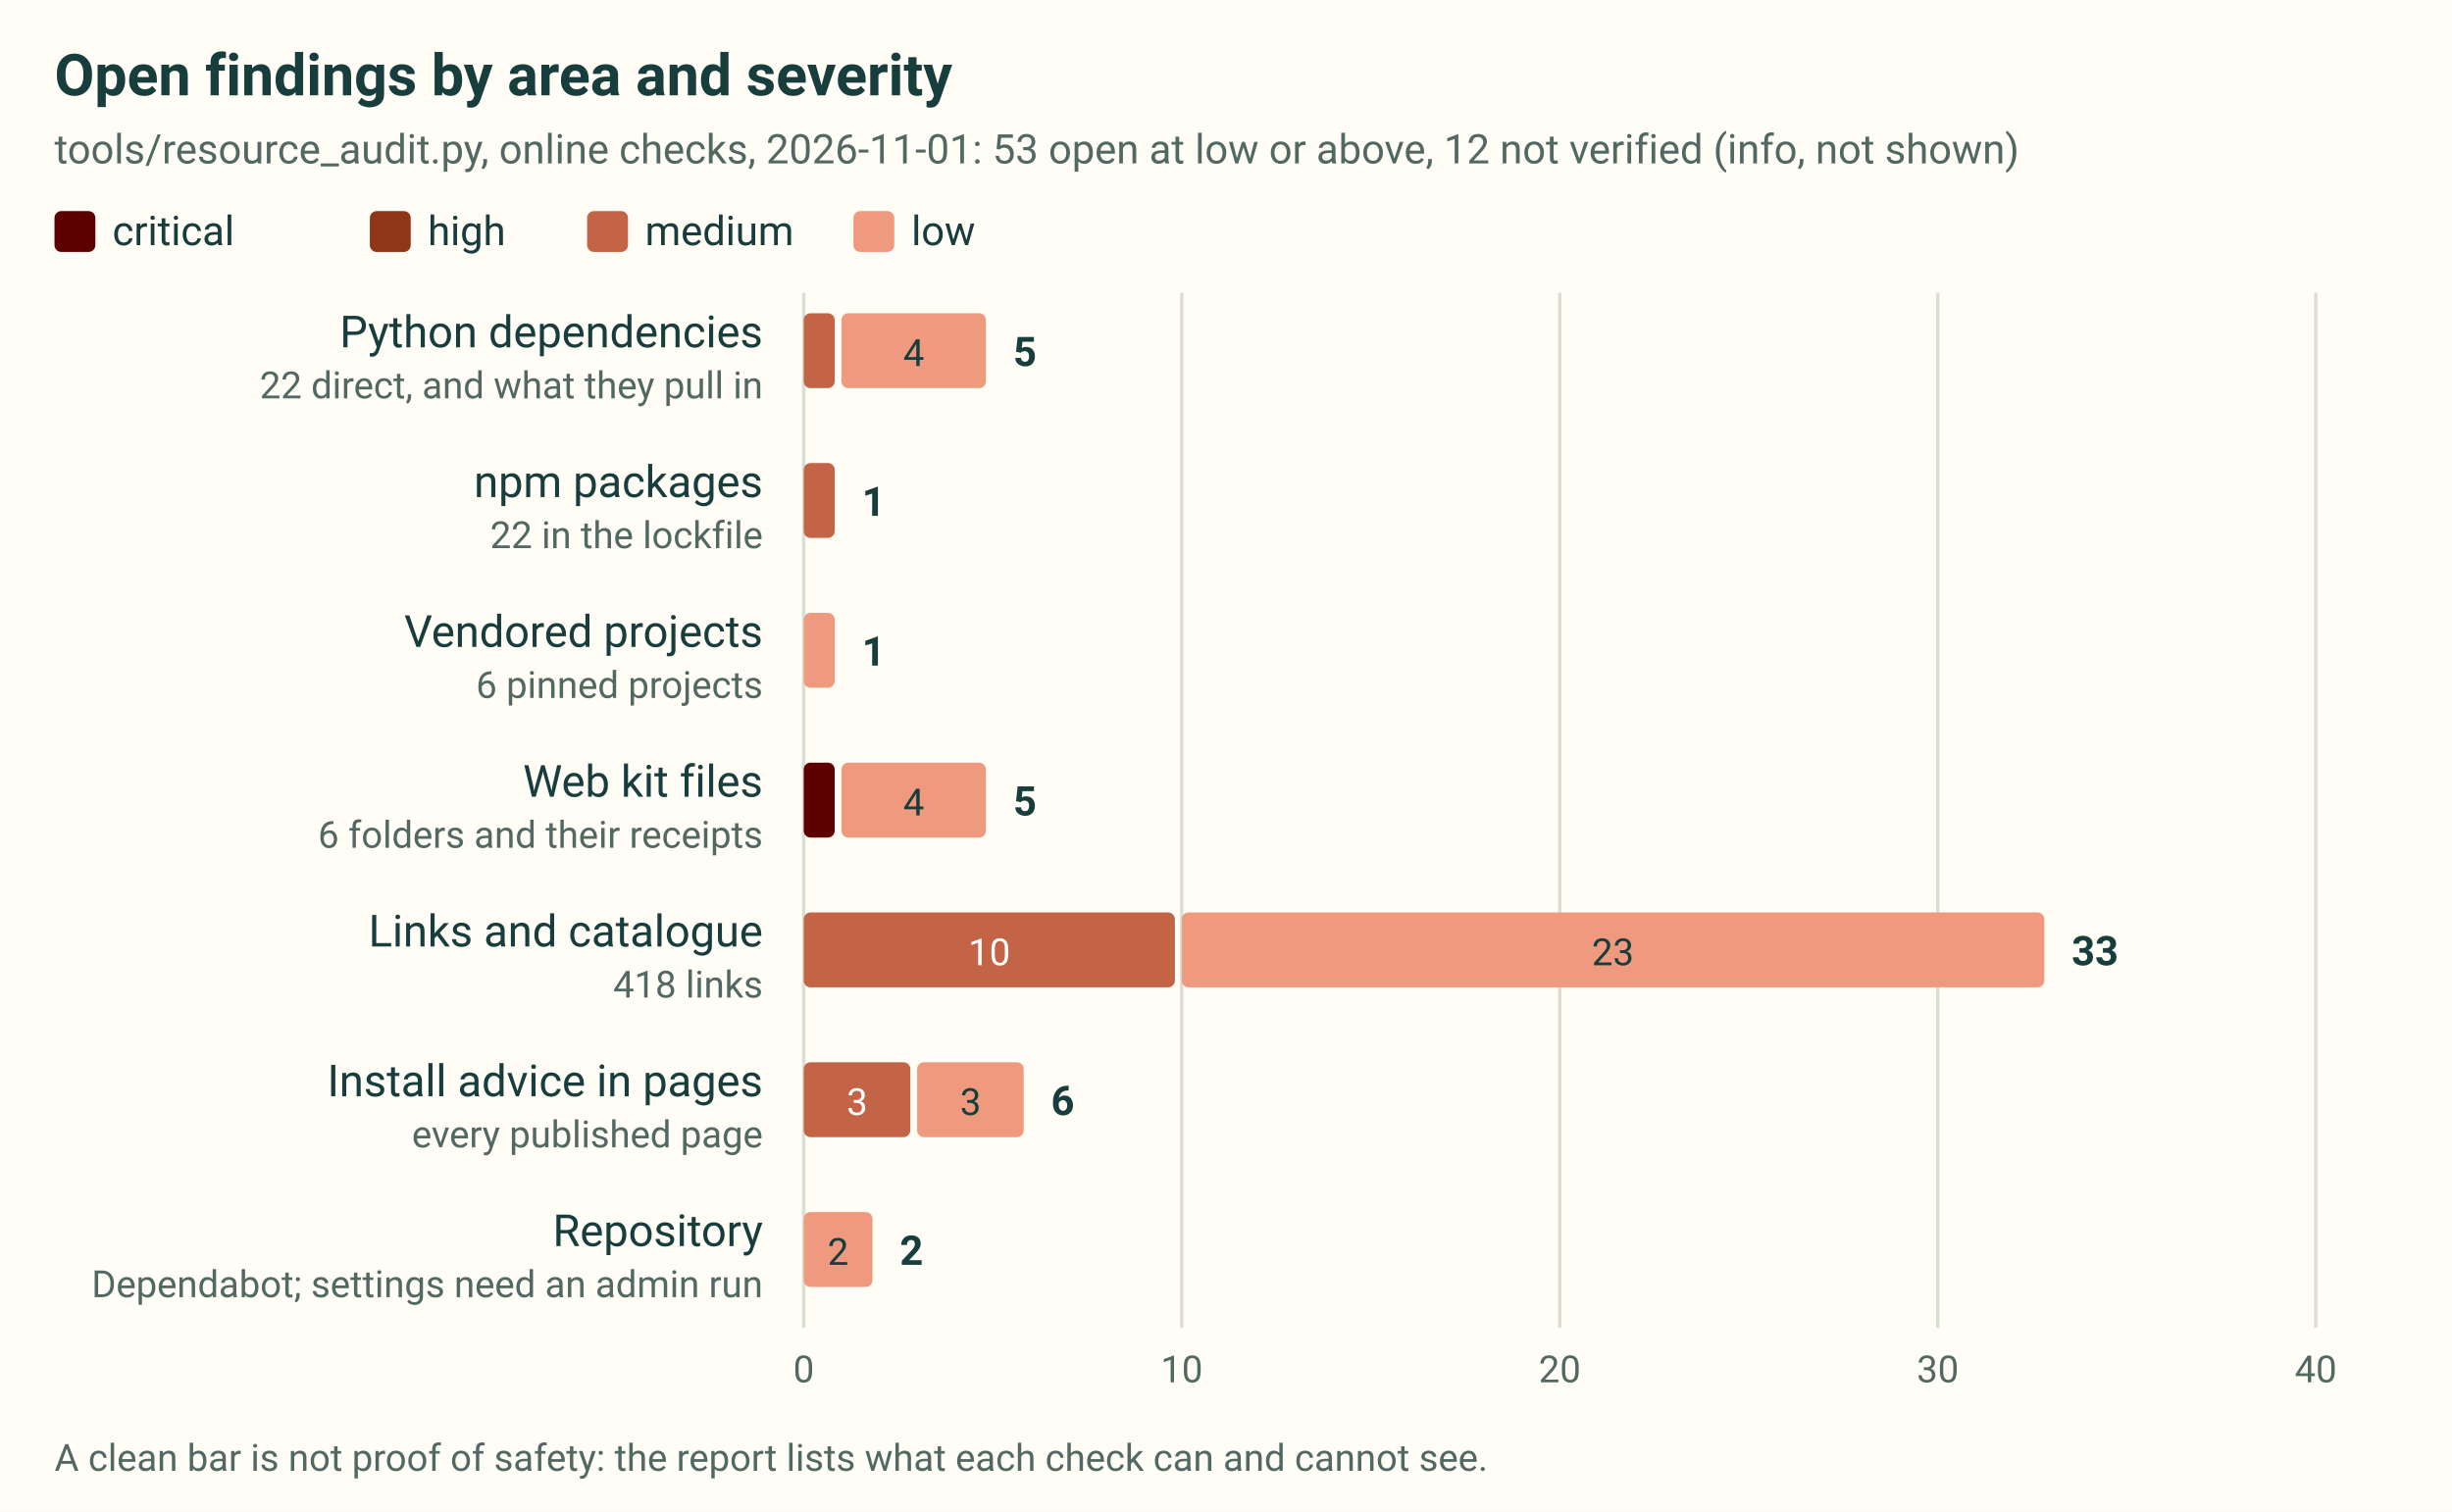
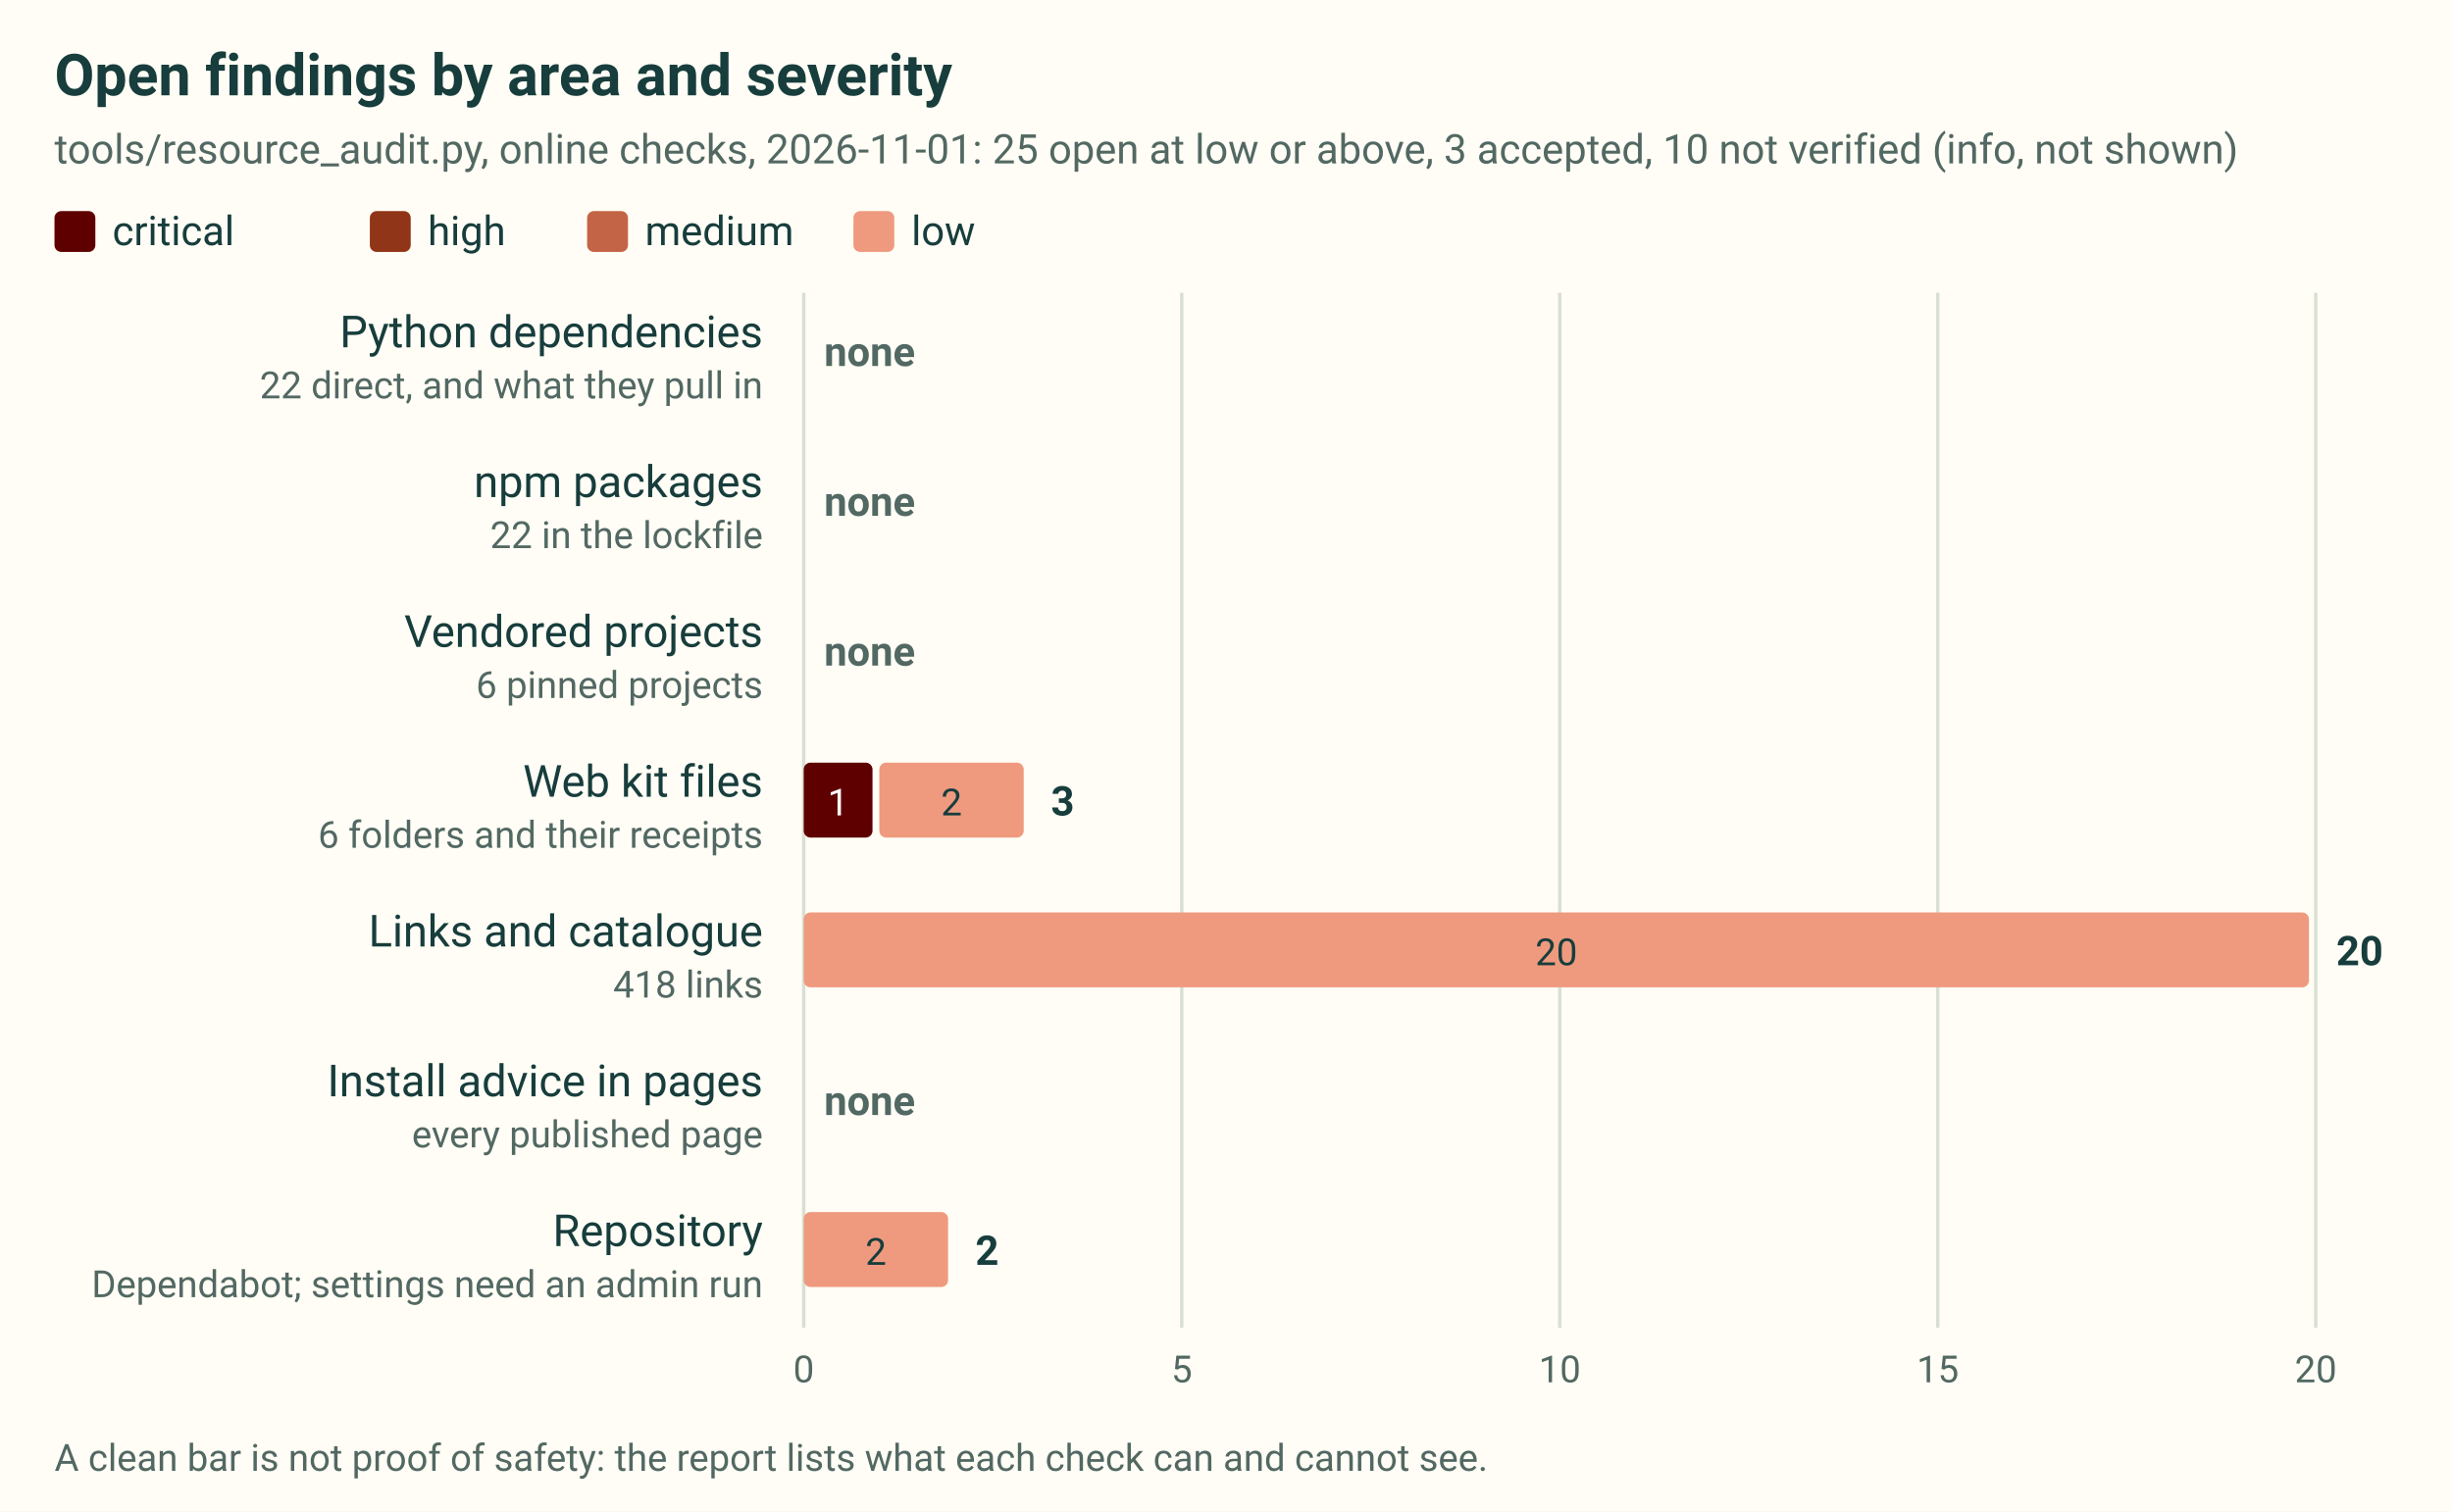
<svg xmlns="http://www.w3.org/2000/svg" viewBox="0 0 720 444" width="720" height="444" role="img" aria-labelledby="t d" font-family="system-ui,-apple-system,Segoe UI,Roboto,sans-serif">
  <rect width="720" height="444" fill="#fffdf5" />
  <text x="16" y="28" font-size="17" font-weight="600" fill="#173d3c">Open findings by area and severity</text>
-   <text x="16" y="48" font-size="12" fill="#526863">tools/resource_audit.py, online checks, 2026-11-01: 53 open at low or above, 12 not verified (info, not shown)</text>
+   <text x="16" y="48" font-size="12" fill="#526863">tools/resource_audit.py, online checks, 2026-11-01: 25 open at low or above, 3 accepted, 10 not verified (info, not shown)</text>
  <rect x="16" y="62" width="12" height="12" rx="2" fill="#5e0000" />
  <text x="33" y="72" font-size="12" fill="#173d3c">critical</text>
  <rect x="108.6" y="62" width="12" height="12" rx="2" fill="#903517" />
  <text x="125.6" y="72" font-size="12" fill="#173d3c">high</text>
  <rect x="172.4" y="62" width="12" height="12" rx="2" fill="#c46446" />
  <text x="189.4" y="72" font-size="12" fill="#173d3c">medium</text>
  <rect x="250.6" y="62" width="12" height="12" rx="2" fill="#ef9a7f" />
  <text x="267.6" y="72" font-size="12" fill="#173d3c">low</text>
  <line x1="236.0" y1="86" x2="236.0" y2="390" stroke="#d8e0d3" />
  <text x="236.0" y="406" font-size="11" fill="#526863" text-anchor="middle">0</text>
  <line x1="347.0" y1="86" x2="347.0" y2="390" stroke="#d8e0d3" />
-   <text x="347.0" y="406" font-size="11" fill="#526863" text-anchor="middle">10</text>
+   <text x="347.0" y="406" font-size="11" fill="#526863" text-anchor="middle">5</text>
  <line x1="458.0" y1="86" x2="458.0" y2="390" stroke="#d8e0d3" />
-   <text x="458.0" y="406" font-size="11" fill="#526863" text-anchor="middle">20</text>
+   <text x="458.0" y="406" font-size="11" fill="#526863" text-anchor="middle">10</text>
  <line x1="569.0" y1="86" x2="569.0" y2="390" stroke="#d8e0d3" />
-   <text x="569.0" y="406" font-size="11" fill="#526863" text-anchor="middle">30</text>
+   <text x="569.0" y="406" font-size="11" fill="#526863" text-anchor="middle">15</text>
  <line x1="680.0" y1="86" x2="680.0" y2="390" stroke="#d8e0d3" />
-   <text x="680.0" y="406" font-size="11" fill="#526863" text-anchor="middle">40</text>
+   <text x="680.0" y="406" font-size="11" fill="#526863" text-anchor="middle">20</text>
  <text x="224" y="102" font-size="13" fill="#173d3c" text-anchor="end">Python dependencies</text>
  <text x="224" y="117" font-size="11" fill="#526863" text-anchor="end">22 direct, and what they pull in</text>
-   <rect x="236.0" y="92" width="9.1" height="22" rx="2" fill="#c46446" />
-   <rect x="247.1" y="92" width="42.4" height="22" rx="2" fill="#ef9a7f" />
-   <text x="268.3" y="107.5" font-size="11" fill="#173d3c" text-anchor="middle">4</text>
-   <text x="297.5" y="107.5" font-size="12" font-weight="600" fill="#173d3c">5</text>
+   <text x="242.0" y="107.5" font-size="12" font-weight="600" fill="#526863">none</text>
  <text x="224" y="146" font-size="13" fill="#173d3c" text-anchor="end">npm packages</text>
  <text x="224" y="161" font-size="11" fill="#526863" text-anchor="end">22 in the lockfile</text>
-   <rect x="236.0" y="136" width="9.1" height="22" rx="2" fill="#c46446" />
-   <text x="253.1" y="151.5" font-size="12" font-weight="600" fill="#173d3c">1</text>
+   <text x="242.0" y="151.5" font-size="12" font-weight="600" fill="#526863">none</text>
  <text x="224" y="190" font-size="13" fill="#173d3c" text-anchor="end">Vendored projects</text>
  <text x="224" y="205" font-size="11" fill="#526863" text-anchor="end">6 pinned projects</text>
-   <rect x="236.0" y="180" width="9.1" height="22" rx="2" fill="#ef9a7f" />
-   <text x="253.1" y="195.5" font-size="12" font-weight="600" fill="#173d3c">1</text>
+   <text x="242.0" y="195.5" font-size="12" font-weight="600" fill="#526863">none</text>
  <text x="224" y="234" font-size="13" fill="#173d3c" text-anchor="end">Web kit files</text>
  <text x="224" y="249" font-size="11" fill="#526863" text-anchor="end">6 folders and their receipts</text>
-   <rect x="236.0" y="224" width="9.1" height="22" rx="2" fill="#5e0000" />
-   <rect x="247.1" y="224" width="42.4" height="22" rx="2" fill="#ef9a7f" />
-   <text x="268.3" y="239.5" font-size="11" fill="#173d3c" text-anchor="middle">4</text>
-   <text x="297.5" y="239.5" font-size="12" font-weight="600" fill="#173d3c">5</text>
+   <rect x="236.0" y="224" width="20.2" height="22" rx="2" fill="#5e0000" />
+   <text x="246.1" y="239.5" font-size="11" fill="#ffffff" text-anchor="middle">1</text>
+   <rect x="258.2" y="224" width="42.4" height="22" rx="2" fill="#ef9a7f" />
+   <text x="279.4" y="239.5" font-size="11" fill="#173d3c" text-anchor="middle">2</text>
+   <text x="308.6" y="239.5" font-size="12" font-weight="600" fill="#173d3c">3</text>
  <text x="224" y="278" font-size="13" fill="#173d3c" text-anchor="end">Links and catalogue</text>
  <text x="224" y="293" font-size="11" fill="#526863" text-anchor="end">418 links</text>
-   <rect x="236.0" y="268" width="109.0" height="22" rx="2" fill="#c46446" />
-   <text x="290.5" y="283.5" font-size="11" fill="#ffffff" text-anchor="middle">10</text>
-   <rect x="347.0" y="268" width="253.3" height="22" rx="2" fill="#ef9a7f" />
-   <text x="473.6" y="283.5" font-size="11" fill="#173d3c" text-anchor="middle">23</text>
-   <text x="608.3" y="283.5" font-size="12" font-weight="600" fill="#173d3c">33</text>
+   <rect x="236.0" y="268" width="442.0" height="22" rx="2" fill="#ef9a7f" />
+   <text x="457.0" y="283.5" font-size="11" fill="#173d3c" text-anchor="middle">20</text>
+   <text x="686.0" y="283.5" font-size="12" font-weight="600" fill="#173d3c">20</text>
  <text x="224" y="322" font-size="13" fill="#173d3c" text-anchor="end">Install advice in pages</text>
  <text x="224" y="337" font-size="11" fill="#526863" text-anchor="end">every published page</text>
-   <rect x="236.0" y="312" width="31.3" height="22" rx="2" fill="#c46446" />
-   <text x="251.7" y="327.5" font-size="11" fill="#ffffff" text-anchor="middle">3</text>
-   <rect x="269.3" y="312" width="31.3" height="22" rx="2" fill="#ef9a7f" />
-   <text x="285.0" y="327.5" font-size="11" fill="#173d3c" text-anchor="middle">3</text>
-   <text x="308.6" y="327.5" font-size="12" font-weight="600" fill="#173d3c">6</text>
+   <text x="242.0" y="327.5" font-size="12" font-weight="600" fill="#526863">none</text>
  <text x="224" y="366" font-size="13" fill="#173d3c" text-anchor="end">Repository</text>
  <text x="224" y="381" font-size="11" fill="#526863" text-anchor="end">Dependabot; settings need an admin run</text>
-   <rect x="236.0" y="356" width="20.2" height="22" rx="2" fill="#ef9a7f" />
-   <text x="246.1" y="371.5" font-size="11" fill="#173d3c" text-anchor="middle">2</text>
-   <text x="264.2" y="371.5" font-size="12" font-weight="600" fill="#173d3c">2</text>
+   <rect x="236.0" y="356" width="42.4" height="22" rx="2" fill="#ef9a7f" />
+   <text x="257.2" y="371.5" font-size="11" fill="#173d3c" text-anchor="middle">2</text>
+   <text x="286.4" y="371.5" font-size="12" font-weight="600" fill="#173d3c">2</text>
  <text x="16" y="432" font-size="11" fill="#526863">A clean bar is not proof of safety: the report lists what each check can and cannot see.</text>
</svg>
